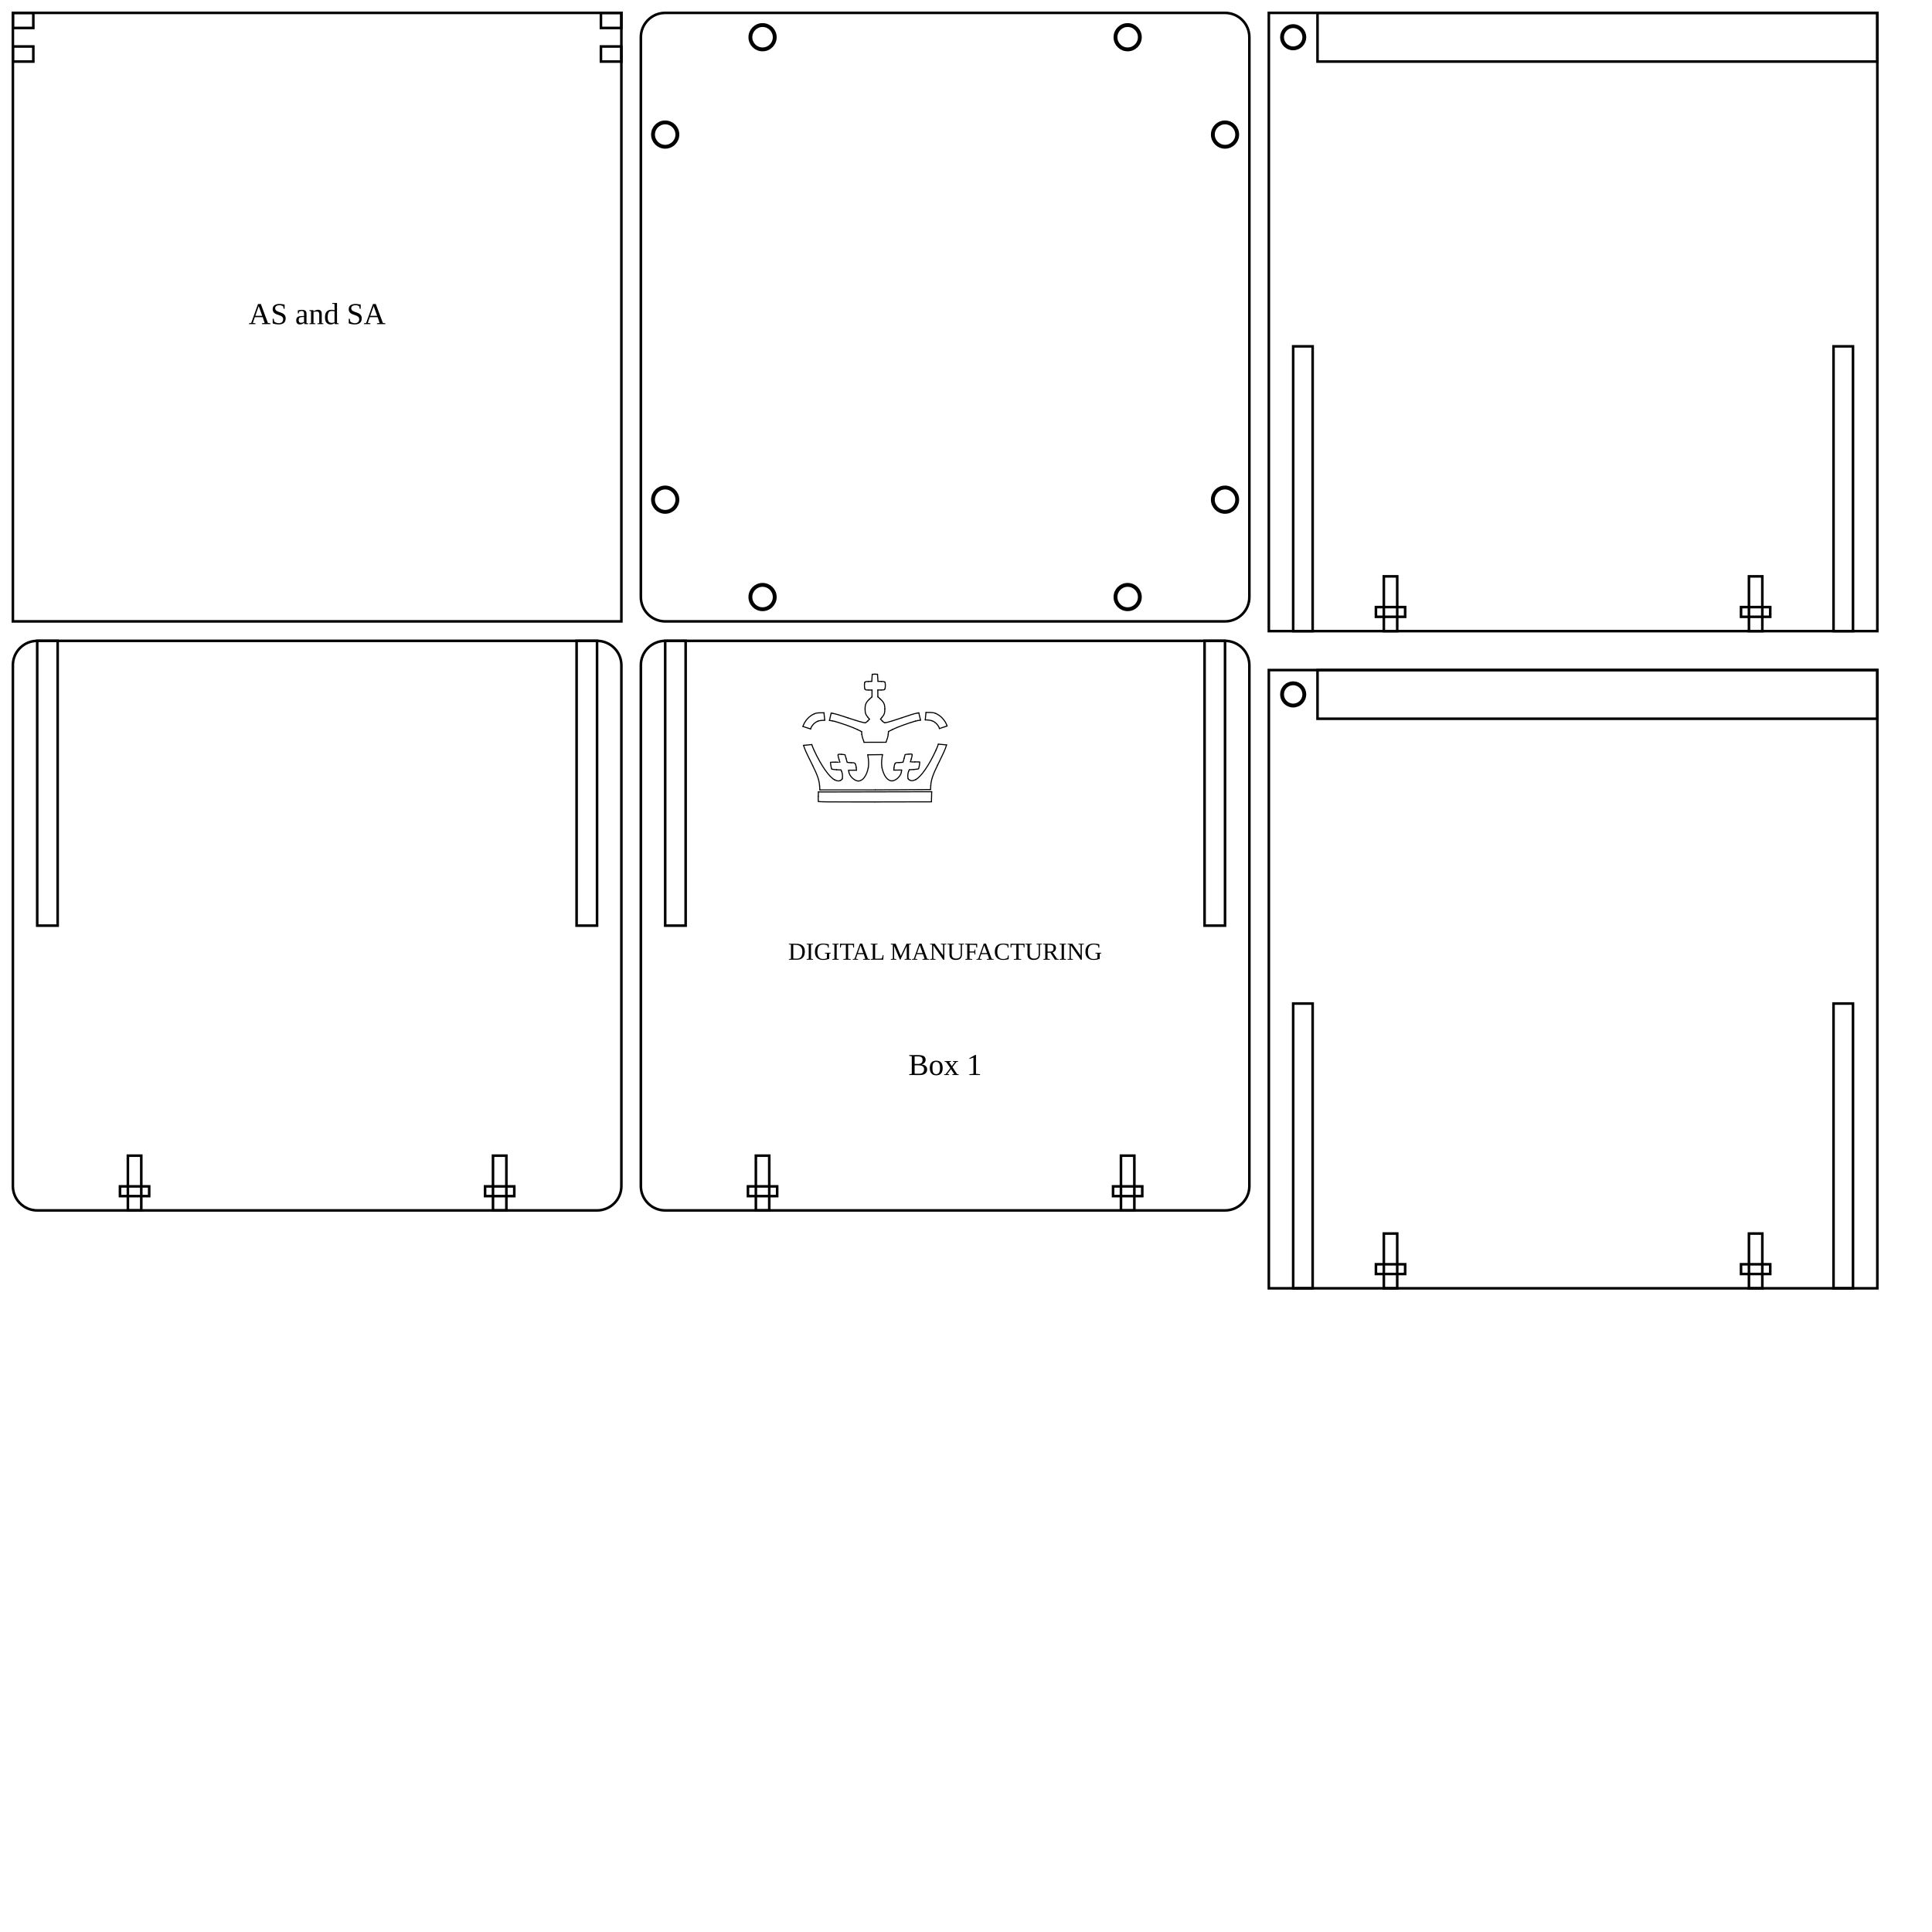
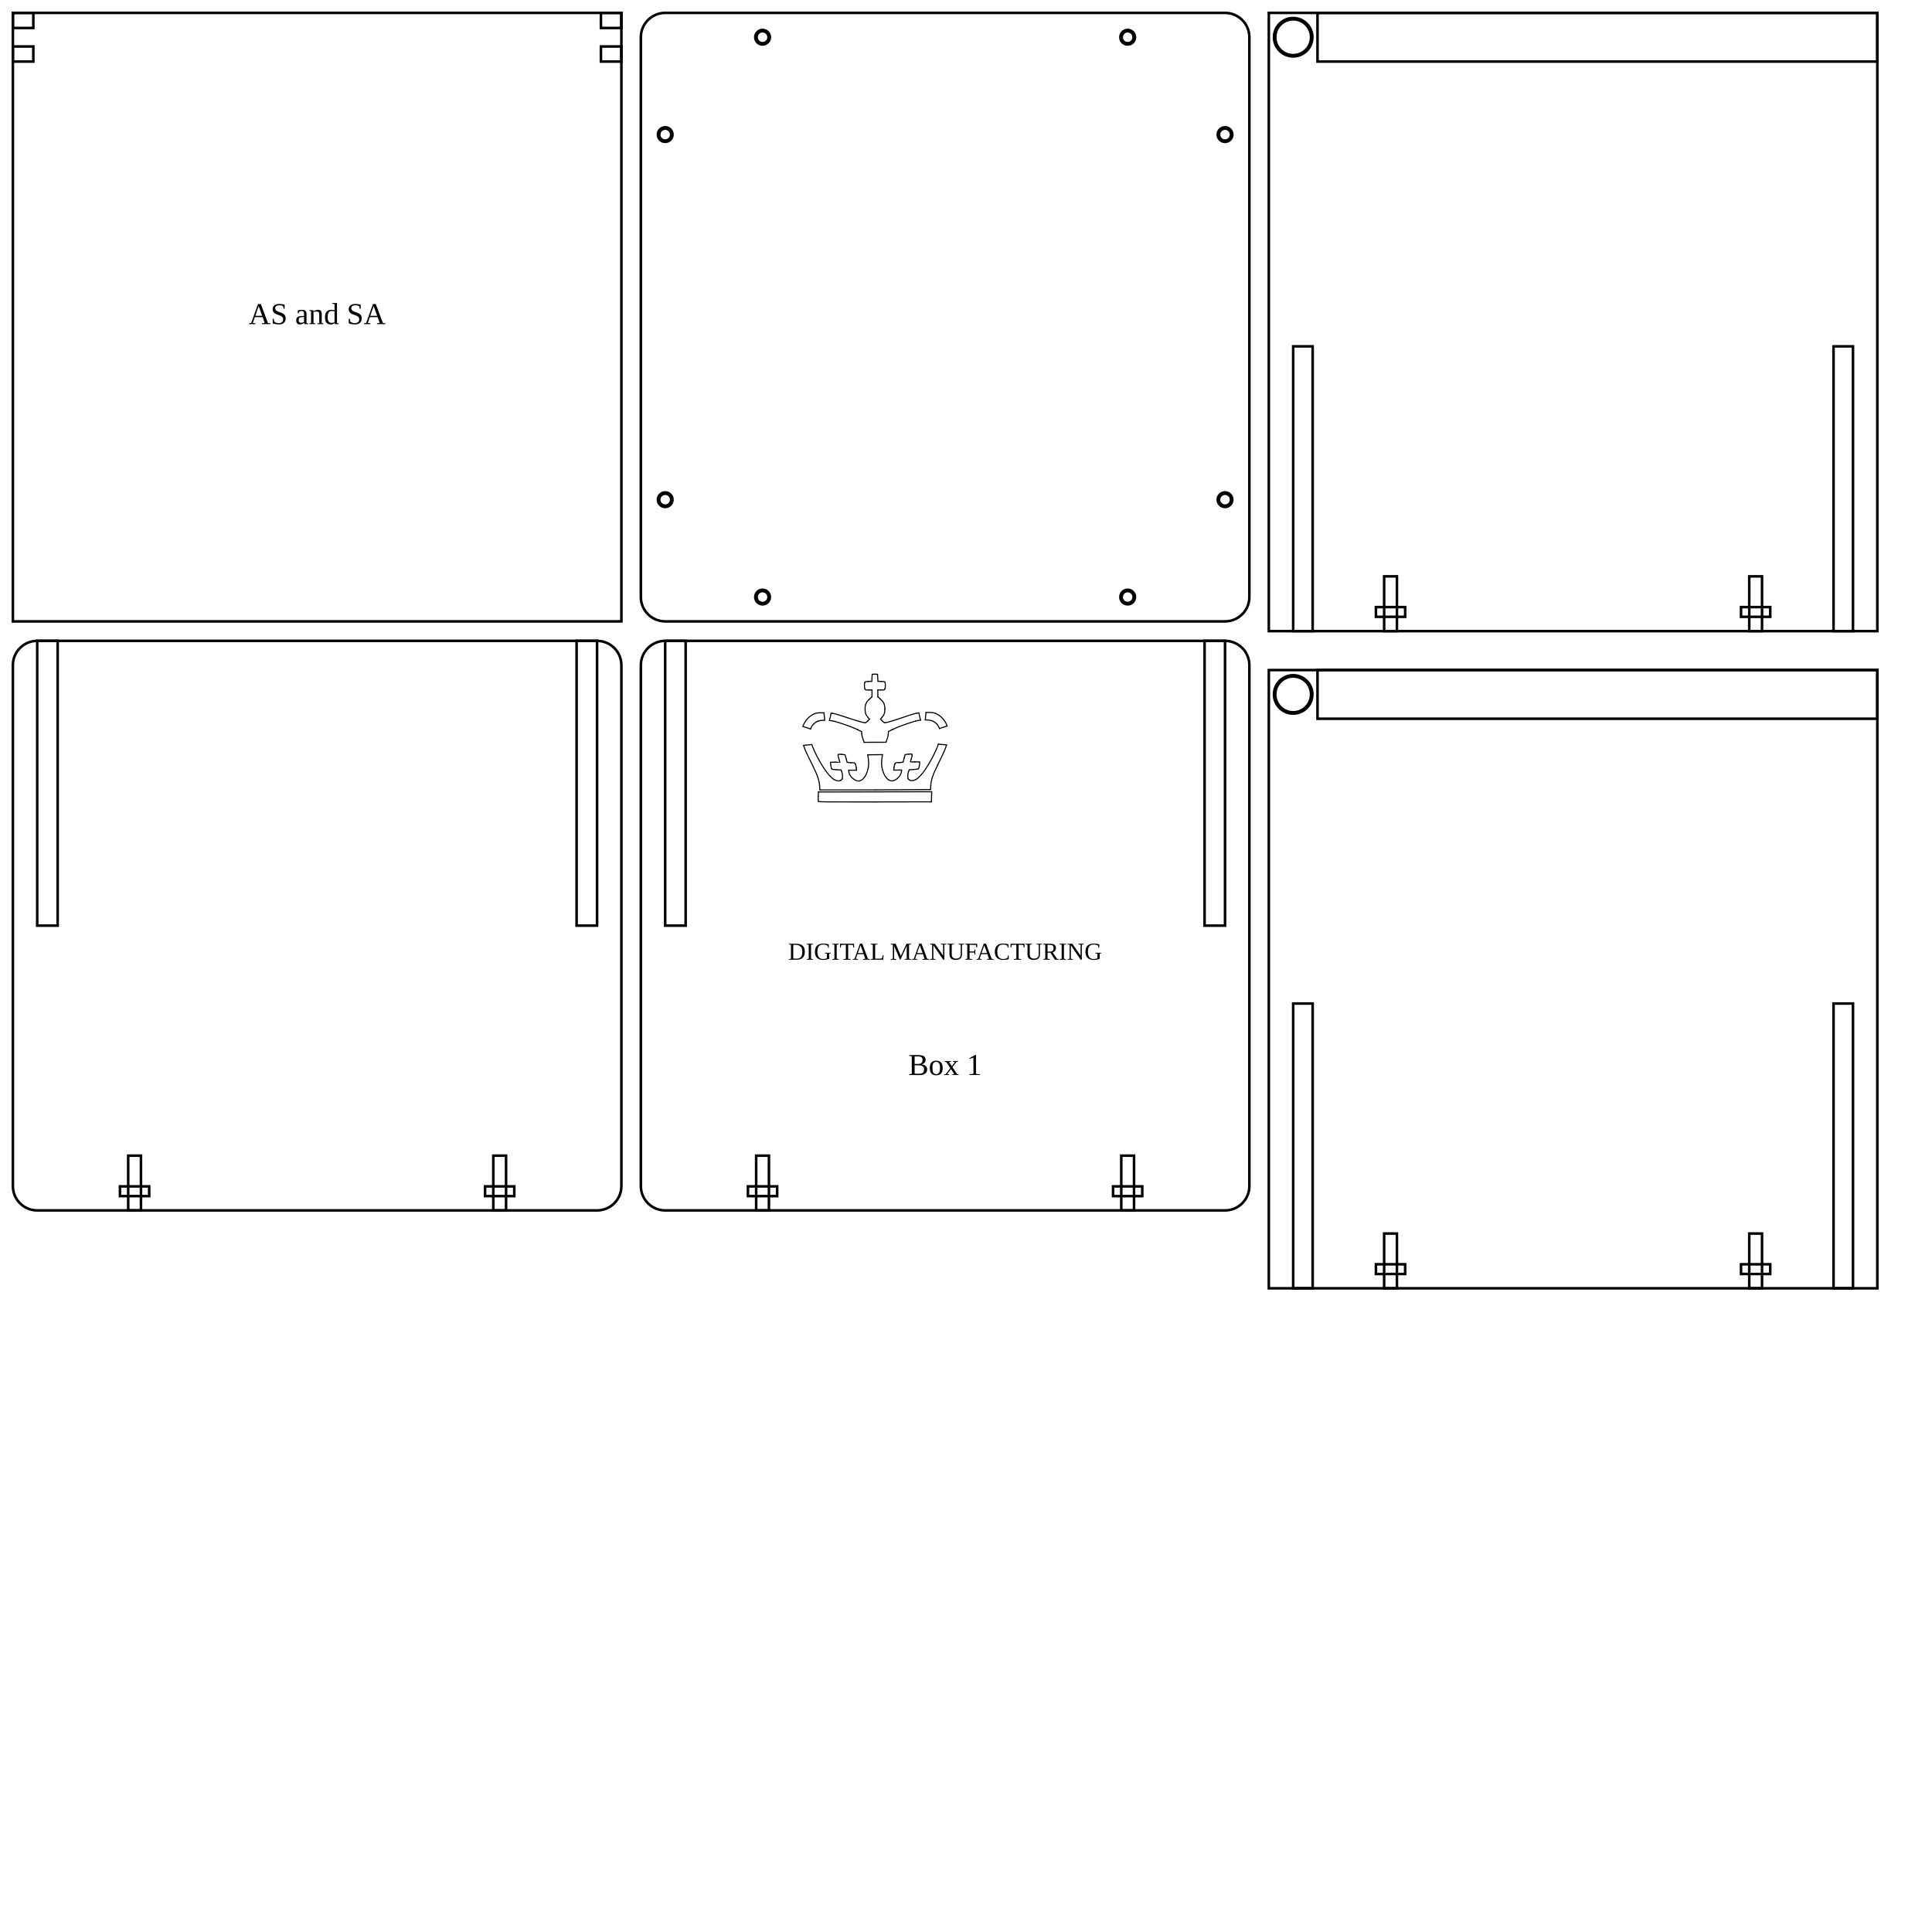
<svg xmlns="http://www.w3.org/2000/svg" viewBox="0 0 1500 1500" version="1.1">
  <rect x="10" y="10" width="472.441" height="472.441" fill="none" stroke-width="2" stroke="black" rx="0" ry="0" />
  <rect x="10" y="10" width="15.874" height="11.717" fill="none" stroke-width="2" stroke="black" rx="0" ry="0" />
  <rect x="10" y="36.079" width="15.874" height="11.717" fill="none" stroke-width="2" stroke="black" rx="0" ry="0" />
  <rect x="466.567" y="10" width="15.874" height="11.717" fill="none" stroke-width="2" stroke="black" rx="0" ry="0" />
  <rect x="466.567" y="36.079" width="15.874" height="11.717" fill="none" stroke-width="2" stroke="black" rx="0" ry="0" />
  <text x="246.22" y="246.22" dominant-baseline="middle" text-anchor="middle" font-size="23.622">AS and SA</text>
  <rect x="497.559" y="10" width="472.441" height="472.441" fill="none" stroke-width="2" stroke="black" rx="18.898" ry="18.898" />
-   <circle cx="592.047" cy="28.898" fill="none" stroke="black" stroke-width="3" r="9.449" />
-   <circle cx="875.512" cy="28.898" fill="none" stroke="black" stroke-width="3" r="9.449" />
-   <circle cx="592.047" cy="463.543" fill="none" stroke="black" stroke-width="3" r="9.449" />
-   <circle cx="875.512" cy="463.543" fill="none" stroke="black" stroke-width="3" r="9.449" />
-   <circle cx="516.457" cy="104.488" fill="none" stroke="black" stroke-width="3" r="9.449" />
-   <circle cx="951.102" cy="104.488" fill="none" stroke="black" stroke-width="3" r="9.449" />
-   <circle cx="516.457" cy="387.953" fill="none" stroke="black" stroke-width="3" r="9.449" />
-   <circle cx="951.102" cy="387.953" fill="none" stroke="black" stroke-width="3" r="9.449" />
+   <circle cx="592.047" cy="28.898" fill="none" stroke="black" stroke-width="3" r="5.16" />
+   <circle cx="875.512" cy="28.898" fill="none" stroke="black" stroke-width="3" r="5.16" />
+   <circle cx="592.047" cy="463.543" fill="none" stroke="black" stroke-width="3" r="5.16" />
+   <circle cx="875.512" cy="463.543" fill="none" stroke="black" stroke-width="3" r="5.16" />
+   <circle cx="516.457" cy="104.488" fill="none" stroke="black" stroke-width="3" r="5.16" />
+   <circle cx="951.102" cy="104.488" fill="none" stroke="black" stroke-width="3" r="5.16" />
+   <circle cx="516.457" cy="387.953" fill="none" stroke="black" stroke-width="3" r="5.16" />
+   <circle cx="951.102" cy="387.953" fill="none" stroke="black" stroke-width="3" r="5.16" />
  <rect x="10" y="497.559" width="472.441" height="442.205" fill="none" stroke-width="2" stroke="black" rx="18.898" ry="18.898" />
-   <rect x="99.291" y="897.244" width="10.394" height="42.52" fill="none" stroke-width="2" stroke="black" rx="0" ry="0" />
+   <rect x="99.528" y="897.244" width="9.921" height="42.52" fill="none" stroke-width="2" stroke="black" rx="0" ry="0" />
  <rect x="93.15" y="921.102" width="22.677" height="7.559" fill="none" stroke-width="2" stroke="black" rx="0" ry="0" />
-   <rect x="382.756" y="897.244" width="10.394" height="42.52" fill="none" stroke-width="2" stroke="black" rx="0" ry="0" />
+   <rect x="382.992" y="897.244" width="9.921" height="42.52" fill="none" stroke-width="2" stroke="black" rx="0" ry="0" />
  <rect x="376.614" y="921.102" width="22.677" height="7.559" fill="none" stroke-width="2" stroke="black" rx="0" ry="0" />
  <rect x="28.898" y="497.559" width="15.874" height="221.102" fill="none" stroke-width="2" stroke="black" rx="0" ry="0" />
  <rect x="447.669" y="497.559" width="15.874" height="221.102" fill="none" stroke-width="2" stroke="black" rx="0" ry="0" />
  <rect x="497.559" y="497.559" width="472.441" height="442.205" fill="none" stroke-width="2" stroke="black" rx="18.898" ry="18.898" />
-   <rect x="586.85" y="897.244" width="10.394" height="42.52" fill="none" stroke-width="2" stroke="black" rx="0" ry="0" />
+   <rect x="587.087" y="897.244" width="9.921" height="42.52" fill="none" stroke-width="2" stroke="black" rx="0" ry="0" />
  <rect x="580.709" y="921.102" width="22.677" height="7.559" fill="none" stroke-width="2" stroke="black" rx="0" ry="0" />
-   <rect x="870.315" y="897.244" width="10.394" height="42.52" fill="none" stroke-width="2" stroke="black" rx="0" ry="0" />
+   <rect x="870.551" y="897.244" width="9.921" height="42.52" fill="none" stroke-width="2" stroke="black" rx="0" ry="0" />
  <rect x="864.173" y="921.102" width="22.677" height="7.559" fill="none" stroke-width="2" stroke="black" rx="0" ry="0" />
  <rect x="516.457" y="497.559" width="15.874" height="221.102" fill="none" stroke-width="2" stroke="black" rx="0" ry="0" />
  <rect x="935.228" y="497.559" width="15.874" height="221.102" fill="none" stroke-width="2" stroke="black" rx="0" ry="0" />
  <g id="layer1" transform="translate(147.5591 247.5591)    scale(3.5 3.5)">
    <path d="m 139.352,105.927 c -0.016,0.539 -0.006,1.043 0.022,1.119" style="fill:none;stroke:#000000;stroke-width:0.238;stroke-linecap:round" id="path51" />
    <path d="m 139.374,107.046 c 0.042,0.114 2.232,0.134 12.567,0.112" style="fill:none;stroke:#000000;stroke-width:0.238;stroke-linecap:round" id="path53" />
    <path d="m 137.654,90.974 c 0.209,-0.739 0.891,-1.462 1.634,-1.734" style="fill:none;stroke:#000000;stroke-width:0.238;stroke-linecap:round" id="path55" />
    <path d="m 138.455,87.624 c -1.132,0.479 -2.127,1.589 -2.503,2.793" style="fill:none;stroke:#000000;stroke-width:0.238;stroke-linecap:round" id="path57" />
    <path d="m 140.621,87.384 c -1.442,-0.004 -1.638,0.018 -2.165,0.24" style="fill:none;stroke:#000000;stroke-width:0.238;stroke-linecap:round" id="path59" />
    <path d="m 139.288,89.241 c 0.363,-0.133 0.908,-0.201 1.504,-0.208" style="fill:none;stroke:#000000;stroke-width:0.238;stroke-linecap:round" id="path61" />
    <path d="m 155.856,91.076 c 0.958,-0.484 3.455,-1.399 5.024,-1.842" style="fill:none;stroke:#000000;stroke-width:0.238;stroke-linecap:round" id="path63" />
    <path d="m 154.387,93.918 c 0.276,-0.719 0.459,-1.375 0.49,-1.76" style="fill:none;stroke:#000000;stroke-width:0.238;stroke-linecap:round" id="path65" />
    <path d="m 149.019,92.177 c 0.033,0.384 0.22,1.04 0.5,1.757" style="fill:none;stroke:#000000;stroke-width:0.238;stroke-linecap:round" id="path67" />
    <path d="m 142.999,89.291 c 1.571,0.433 4.074,1.333 5.035,1.81" style="fill:none;stroke:#000000;stroke-width:0.238;stroke-linecap:round" id="path69" />
    <path d="m 142.489,89.175 c 0.178,0.033 0.349,0.072 0.51,0.116" style="fill:none;stroke:#000000;stroke-width:0.238;stroke-linecap:round" id="path71" />
    <path d="m 141.837,89.082 c 0.222,0.023 0.441,0.054 0.652,0.093" style="fill:none;stroke:#000000;stroke-width:0.238;stroke-linecap:round" id="path73" />
    <path d="m 142.547,87.508 c -0.113,-0.02 -0.222,-0.037 -0.332,-0.052" style="fill:none;stroke:#000000;stroke-width:0.238;stroke-linecap:round" id="path75" />
    <path d="m 145.923,88.509 c -1.761,-0.587 -2.634,-0.867 -3.376,-1.001" style="fill:none;stroke:#000000;stroke-width:0.238;stroke-linecap:round" id="path77" />
    <path d="m 149.761,89.616 c -0.324,0 -1.739,-0.408 -3.837,-1.107" style="fill:none;stroke:#000000;stroke-width:0.238;stroke-linecap:round" id="path79" />
    <path d="m 150.329,89.205 c -0.21,0.226 -0.466,0.411 -0.568,0.411" style="fill:none;stroke:#000000;stroke-width:0.238;stroke-linecap:round" id="path81" />
    <path d="m 149.742,86.547 c -3.8e-4,0.908 0.109,1.221 0.658,1.877" style="fill:none;stroke:#000000;stroke-width:0.238;stroke-linecap:round" id="path83" />
    <path d="m 150.727,84.345 c -0.782,0.719 -0.984,1.173 -0.985,2.202" style="fill:none;stroke:#000000;stroke-width:0.238;stroke-linecap:round" id="path85" />
    <path d="m 149.687,82.067 c 0.092,0.254 0.133,0.267 0.843,0.267" style="fill:none;stroke:#000000;stroke-width:0.238;stroke-linecap:round" id="path87" />
    <path d="m 149.652,80.699 c -0.091,0.355 -0.072,1.071 0.035,1.367" style="fill:none;stroke:#000000;stroke-width:0.238;stroke-linecap:round" id="path89" />
    <path d="m 150.468,80.439 c -0.686,0.027 -0.763,0.052 -0.816,0.26" style="fill:none;stroke:#000000;stroke-width:0.238;stroke-linecap:round" id="path91" />
    <path d="m 154.178,80.685 c -0.054,-0.208 -0.132,-0.232 -0.818,-0.255" style="fill:none;stroke:#000000;stroke-width:0.238;stroke-linecap:round" id="path93" />
    <path d="m 154.15,82.053 c 0.106,-0.297 0.12,-1.014 0.027,-1.368" style="fill:none;stroke:#000000;stroke-width:0.238;stroke-linecap:round" id="path95" />
    <path d="m 153.31,82.325 c 0.709,-0.005 0.75,-0.018 0.841,-0.272" style="fill:none;stroke:#000000;stroke-width:0.238;stroke-linecap:round" id="path97" />
    <path d="m 154.121,86.533 c -0.006,-1.029 -0.212,-1.481 -0.997,-2.196" style="fill:none;stroke:#000000;stroke-width:0.238;stroke-linecap:round" id="path99" />
    <path d="m 153.474,88.414 c 0.545,-0.66 0.653,-0.973 0.647,-1.881" style="fill:none;stroke:#000000;stroke-width:0.238;stroke-linecap:round" id="path101" />
    <path d="m 154.121,89.602 c -0.103,6.82e-4 -0.359,-0.182 -0.571,-0.407" style="fill:none;stroke:#000000;stroke-width:0.238;stroke-linecap:round" id="path103" />
    <path d="m 157.951,88.47 c -2.094,0.712 -3.506,1.13 -3.831,1.132" style="fill:none;stroke:#000000;stroke-width:0.238;stroke-linecap:round" id="path105" />
    <path d="m 161.322,87.448 c -0.741,0.139 -1.613,0.425 -3.37,1.022" style="fill:none;stroke:#000000;stroke-width:0.238;stroke-linecap:round" id="path107" />
    <path d="m 161.653,87.394 c -0.109,0.015 -0.219,0.033 -0.331,0.054" style="fill:none;stroke:#000000;stroke-width:0.238;stroke-linecap:round" id="path109" />
    <path d="m 161.39,89.115 c 0.21,-0.04 0.429,-0.073 0.651,-0.097" style="fill:none;stroke:#000000;stroke-width:0.238;stroke-linecap:round" id="path111" />
    <path d="m 160.88,89.234 c 0.161,-0.045 0.332,-0.085 0.51,-0.119" style="fill:none;stroke:#000000;stroke-width:0.238;stroke-linecap:round" id="path113" />
    <path d="m 144.33,102.363 c -0.396,0.215 -0.759,0.188 -1.331,-0.097" style="fill:none;stroke:#000000;stroke-width:0.238;stroke-linecap:round" id="path115" />
    <path d="m 144.672,102.043 c -0.034,0.093 -0.188,0.237 -0.342,0.321" style="fill:none;stroke:#000000;stroke-width:0.238;stroke-linecap:round" id="path117" />
    <path d="m 144.56,100.435 c 0.171,0.359 0.234,1.273 0.112,1.608" style="fill:none;stroke:#000000;stroke-width:0.238;stroke-linecap:round" id="path119" />
    <path d="m 142.358,99.856 c 0.058,0.061 0.538,0.134 1.067,0.163" style="fill:none;stroke:#000000;stroke-width:0.238;stroke-linecap:round" id="path121" />
    <path d="m 142.102,98.377 c -0.091,0.096 0.124,1.34 0.256,1.479" style="fill:none;stroke:#000000;stroke-width:0.238;stroke-linecap:round" id="path123" />
    <path d="m 143.154,98.339 c -0.542,-0.018 -1.015,-3.96e-4 -1.052,0.038" style="fill:none;stroke:#000000;stroke-width:0.238;stroke-linecap:round" id="path125" />
    <path d="m 144.139,98.327 c 0,0.024 -0.443,0.029 -0.985,0.012" style="fill:none;stroke:#000000;stroke-width:0.238;stroke-linecap:round" id="path127" />
    <path d="m 143.743,96.818 c 0,0.14 0.089,0.527 0.198,0.86" style="fill:none;stroke:#000000;stroke-width:0.238;stroke-linecap:round" id="path129" />
    <path d="m 144.479,96.602 c -0.726,-0.038 -0.737,-0.035 -0.737,0.216" style="fill:none;stroke:#000000;stroke-width:0.238;stroke-linecap:round" id="path131" />
    <path d="m 145.28,96.708 c -0.035,-0.037 -0.395,-0.085 -0.801,-0.106" style="fill:none;stroke:#000000;stroke-width:0.238;stroke-linecap:round" id="path133" />
    <path d="m 145.522,97.501 c -0.098,-0.399 -0.207,-0.756 -0.242,-0.793" style="fill:none;stroke:#000000;stroke-width:0.238;stroke-linecap:round" id="path135" />
    <path d="m 145.768,98.343 c -0.037,-0.064 -0.148,-0.442 -0.246,-0.842" style="fill:none;stroke:#000000;stroke-width:0.238;stroke-linecap:round" id="path137" />
    <path d="m 146.621,98.458 c -0.469,0 -0.812,-0.047 -0.853,-0.116" style="fill:none;stroke:#000000;stroke-width:0.238;stroke-linecap:round" id="path139" />
    <path d="m 147.563,98.71 c -0.145,-0.232 -0.221,-0.252 -0.942,-0.252" style="fill:none;stroke:#000000;stroke-width:0.238;stroke-linecap:round" id="path141" />
    <path d="m 142.999,102.266 c -1.204,-0.601 -3.017,-3.195 -4.552,-6.513" style="fill:none;stroke:#000000;stroke-width:0.238;stroke-linecap:round" id="path143" />
    <path d="m 148.246,102.516 c -0.844,0 -1.982,-1.073 -2.098,-1.978" style="fill:none;stroke:#000000;stroke-width:0.238;stroke-linecap:round" id="path145" />
    <path d="m 150.441,99.597 c -0.351,1.768 -1.216,2.918 -2.195,2.918" style="fill:none;stroke:#000000;stroke-width:0.238;stroke-linecap:round" id="path147" />
    <path d="m 150.33,96.708 c 0.215,1.122 0.26,2.137 0.111,2.889" style="fill:none;stroke:#000000;stroke-width:0.238;stroke-linecap:round" id="path149" />
    <path d="m 153.498,99.588 c -0.155,-0.759 -0.114,-1.786 0.1,-2.922" style="fill:none;stroke:#000000;stroke-width:0.238;stroke-linecap:round" id="path151" />
    <path d="m 155.709,102.492 c -0.979,0.006 -1.85,-1.138 -2.212,-2.904" style="fill:none;stroke:#000000;stroke-width:0.238;stroke-linecap:round" id="path153" />
    <path d="m 157.796,100.5 c -0.11,0.906 -1.242,1.986 -2.086,1.992" style="fill:none;stroke:#000000;stroke-width:0.238;stroke-linecap:round" id="path155" />
    <path d="m 156.371,98.683 c -0.086,0.139 -0.18,0.514 -0.21,0.834" style="fill:none;stroke:#000000;stroke-width:0.238;stroke-linecap:round" id="path157" />
    <path d="m 157.311,98.425 c -0.721,0.005 -0.797,0.025 -0.941,0.258" style="fill:none;stroke:#000000;stroke-width:0.238;stroke-linecap:round" id="path159" />
    <path d="m 158.164,98.303 c -0.04,0.069 -0.383,0.118 -0.852,0.121" style="fill:none;stroke:#000000;stroke-width:0.238;stroke-linecap:round" id="path161" />
    <path d="m 158.405,97.46 c -0.096,0.4 -0.204,0.779 -0.241,0.843" style="fill:none;stroke:#000000;stroke-width:0.238;stroke-linecap:round" id="path163" />
    <path d="m 158.642,96.666 c -0.035,0.037 -0.142,0.395 -0.237,0.794" style="fill:none;stroke:#000000;stroke-width:0.238;stroke-linecap:round" id="path165" />
    <path d="m 159.442,96.555 c -0.405,0.024 -0.765,0.074 -0.8,0.111" style="fill:none;stroke:#000000;stroke-width:0.238;stroke-linecap:round" id="path167" />
    <path d="m 160.18,96.766 c -0.002,-0.251 -0.012,-0.255 -0.738,-0.211" style="fill:none;stroke:#000000;stroke-width:0.238;stroke-linecap:round" id="path169" />
    <path d="m 159.987,97.627 c 0.107,-0.333 0.194,-0.721 0.193,-0.861" style="fill:none;stroke:#000000;stroke-width:0.238;stroke-linecap:round" id="path171" />
    <path d="m 159.792,98.277 c -1.1e-4,-0.024 0.087,-0.317 0.195,-0.65" style="fill:none;stroke:#000000;stroke-width:0.238;stroke-linecap:round" id="path173" />
    <path d="m 160.777,98.283 c -0.542,0.021 -0.985,0.019 -0.985,-0.005" style="fill:none;stroke:#000000;stroke-width:0.238;stroke-linecap:round" id="path175" />
    <path d="m 161.829,98.315 c -0.037,-0.039 -0.511,-0.053 -1.052,-0.032" style="fill:none;stroke:#000000;stroke-width:0.238;stroke-linecap:round" id="path177" />
    <path d="m 161.582,99.795 c 0.131,-0.14 0.339,-1.385 0.247,-1.48" style="fill:none;stroke:#000000;stroke-width:0.238;stroke-linecap:round" id="path179" />
    <path d="m 160.516,99.965 c 0.529,-0.032 1.009,-0.109 1.066,-0.17" style="fill:none;stroke:#000000;stroke-width:0.238;stroke-linecap:round" id="path181" />
    <path d="m 143.941,97.678 c 0.109,0.333 0.198,0.625 0.198,0.649" style="fill:none;stroke:#000000;stroke-width:0.238;stroke-linecap:round" id="path183" />
    <path d="m 159.28,101.997 c -0.124,-0.334 -0.066,-1.249 0.103,-1.608" style="fill:none;stroke:#000000;stroke-width:0.238;stroke-linecap:round" id="path185" />
    <path d="m 159.624,102.315 c -0.155,-0.083 -0.309,-0.226 -0.344,-0.318" style="fill:none;stroke:#000000;stroke-width:0.238;stroke-linecap:round" id="path187" />
    <path d="m 160.955,102.209 c -0.57,0.289 -0.933,0.318 -1.33,0.106" style="fill:none;stroke:#000000;stroke-width:0.238;stroke-linecap:round" id="path189" />
    <path d="m 165.469,95.668 c -1.516,3.328 -3.313,5.932 -4.514,6.541" style="fill:none;stroke:#000000;stroke-width:0.238;stroke-linecap:round" id="path191" />
    <path d="m 165.992,94.344 c -0.139,0.421 -0.313,0.862 -0.524,1.324" style="fill:none;stroke:#000000;stroke-width:0.238;stroke-linecap:round" id="path193" />
    <path d="m 165.822,98.995 c 1.546,-3.167 1.674,-3.453 1.995,-4.486" style="fill:none;stroke:#000000;stroke-width:0.238;stroke-linecap:round" id="path195" />
    <path d="m 147.777,99.543 c -0.032,-0.319 -0.128,-0.694 -0.214,-0.832" style="fill:none;stroke:#000000;stroke-width:0.238;stroke-linecap:round" id="path197" />
    <path d="m 138.113,99.083 c 1.081,2.182 1.461,3.305 1.54,4.551" style="fill:none;stroke:#000000;stroke-width:0.238;stroke-linecap:round" id="path199" />
    <path d="m 136.092,94.609 c 0.327,1.031 0.456,1.316 2.021,4.473" style="fill:none;stroke:#000000;stroke-width:0.238;stroke-linecap:round" id="path201" />
    <path d="m 138.448,95.754 c -0.213,-0.461 -0.39,-0.901 -0.531,-1.321" style="fill:none;stroke:#000000;stroke-width:0.238;stroke-linecap:round" id="path203" />
    <path d="m 164.309,103.556 c 0.071,-1.247 0.445,-2.372 1.513,-4.561" style="fill:none;stroke:#000000;stroke-width:0.238;stroke-linecap:round" id="path205" />
    <path d="m 165.414,87.539 c -0.528,-0.22 -0.724,-0.24 -2.166,-0.227" style="fill:none;stroke:#000000;stroke-width:0.238;stroke-linecap:round" id="path207" />
    <path d="m 167.933,90.316 c -0.383,-1.201 -1.384,-2.305 -2.519,-2.777" style="fill:none;stroke:#000000;stroke-width:0.238;stroke-linecap:round" id="path209" />
    <path d="m 164.591,89.16 c 0.744,0.267 1.43,0.986 1.644,1.723" style="fill:none;stroke:#000000;stroke-width:0.238;stroke-linecap:round" id="path211" />
    <path d="m 163.085,88.962 c 0.596,0.003 1.142,0.068 1.505,0.198" style="fill:none;stroke:#000000;stroke-width:0.238;stroke-linecap:round" id="path213" />
    <path d="m 139.381,104.947 -0.029,0.98" style="fill:none;stroke:#000000;stroke-width:0.238;stroke-linecap:round" id="path215" />
    <path d="m 164.514,104.894 -25.133,0.053" style="fill:none;stroke:#000000;stroke-width:0.238;stroke-linecap:round" id="path217" />
    <path d="m 164.458,107.131 0.056,-2.237" style="fill:none;stroke:#000000;stroke-width:0.238;stroke-linecap:round" id="path219" />
    <path d="m 151.941,107.158 12.517,-0.026" style="fill:none;stroke:#000000;stroke-width:0.238;stroke-linecap:round" id="path221" />
    <path d="m 135.952,90.417 1.702,0.557" style="fill:none;stroke:#000000;stroke-width:0.238;stroke-linecap:round" id="path223" />
    <path d="m 140.792,89.033 -0.172,-1.649" style="fill:none;stroke:#000000;stroke-width:0.238;stroke-linecap:round" id="path225" />
    <path d="m 154.926,91.545 0.929,-0.469" style="fill:none;stroke:#000000;stroke-width:0.238;stroke-linecap:round" id="path227" />
    <path d="m 154.877,92.159 0.049,-0.613" style="fill:none;stroke:#000000;stroke-width:0.238;stroke-linecap:round" id="path229" />
    <path d="m 149.519,93.934 4.868,-0.015" style="fill:none;stroke:#000000;stroke-width:0.238;stroke-linecap:round" id="path231" />
    <path d="m 148.966,91.564 0.053,0.613" style="fill:none;stroke:#000000;stroke-width:0.238;stroke-linecap:round" id="path233" />
    <path d="m 148.034,91.101 0.932,0.463" style="fill:none;stroke:#000000;stroke-width:0.238;stroke-linecap:round" id="path235" />
    <path d="m 142.215,87.456 -0.378,1.626" style="fill:none;stroke:#000000;stroke-width:0.238;stroke-linecap:round" id="path237" />
    <path d="m 150.711,88.795 -0.382,0.411" style="fill:none;stroke:#000000;stroke-width:0.238;stroke-linecap:round" id="path239" />
    <path d="m 150.4,88.424 0.31,0.371" style="fill:none;stroke:#000000;stroke-width:0.238;stroke-linecap:round" id="path241" />
    <path d="m 151.273,83.842 -0.546,0.503" style="fill:none;stroke:#000000;stroke-width:0.238;stroke-linecap:round" id="path243" />
    <path d="m 151.276,82.334 -0.002,1.508" style="fill:none;stroke:#000000;stroke-width:0.238;stroke-linecap:round" id="path245" />
    <path d="m 150.53,82.334 h 0.746" style="fill:none;stroke:#000000;stroke-width:0.238;stroke-linecap:round" id="path247" />
    <path d="m 151.226,80.409 -0.758,0.03" style="fill:none;stroke:#000000;stroke-width:0.238;stroke-linecap:round" id="path249" />
    <path d="m 151.325,78.849 -0.099,1.56" style="fill:none;stroke:#000000;stroke-width:0.238;stroke-linecap:round" id="path251" />
    <path d="m 151.91,78.817 -0.584,0.032" style="fill:none;stroke:#000000;stroke-width:0.238;stroke-linecap:round" id="path253" />
    <path d="m 152.494,78.845 -0.585,-0.028" style="fill:none;stroke:#000000;stroke-width:0.238;stroke-linecap:round" id="path255" />
    <path d="m 152.602,80.405 -0.108,-1.56" style="fill:none;stroke:#000000;stroke-width:0.238;stroke-linecap:round" id="path257" />
    <path d="m 153.36,80.43 -0.758,-0.025" style="fill:none;stroke:#000000;stroke-width:0.238;stroke-linecap:round" id="path259" />
    <path d="m 152.564,82.33 0.746,-0.005" style="fill:none;stroke:#000000;stroke-width:0.238;stroke-linecap:round" id="path261" />
    <path d="m 152.575,83.838 -0.011,-1.508" style="fill:none;stroke:#000000;stroke-width:0.238;stroke-linecap:round" id="path263" />
    <path d="m 153.124,84.337 -0.549,-0.499" style="fill:none;stroke:#000000;stroke-width:0.238;stroke-linecap:round" id="path265" />
    <path d="M 153.166,88.787 153.474,88.414" style="fill:none;stroke:#000000;stroke-width:0.238;stroke-linecap:round" id="path267" />
    <path d="m 153.55,89.195 -0.384,-0.408" style="fill:none;stroke:#000000;stroke-width:0.238;stroke-linecap:round" id="path269" />
    <path d="M 162.041,89.018 161.653,87.394" style="fill:none;stroke:#000000;stroke-width:0.238;stroke-linecap:round" id="path271" />
    <path d="m 144.387,100.071 0.173,0.364" style="fill:none;stroke:#000000;stroke-width:0.238;stroke-linecap:round" id="path273" />
    <path d="m 143.425,100.019 0.962,0.052" style="fill:none;stroke:#000000;stroke-width:0.238;stroke-linecap:round" id="path275" />
    <path d="m 147.834,100.123 -0.057,-0.58" style="fill:none;stroke:#000000;stroke-width:0.238;stroke-linecap:round" id="path277" />
    <path d="m 146.095,100.123 h 1.739" style="fill:none;stroke:#000000;stroke-width:0.238;stroke-linecap:round" id="path279" />
    <path d="m 146.148,100.537 -0.053,-0.414" style="fill:none;stroke:#000000;stroke-width:0.238;stroke-linecap:round" id="path281" />
    <path d="m 153.598,96.666 -3.268,0.042" style="fill:none;stroke:#000000;stroke-width:0.238;stroke-linecap:round" id="path283" />
    <path d="m 157.846,100.086 -0.051,0.415" style="fill:none;stroke:#000000;stroke-width:0.238;stroke-linecap:round" id="path285" />
    <path d="m 156.107,100.097 1.739,-0.011" style="fill:none;stroke:#000000;stroke-width:0.238;stroke-linecap:round" id="path287" />
    <path d="m 156.161,99.516 -0.054,0.581" style="fill:none;stroke:#000000;stroke-width:0.238;stroke-linecap:round" id="path289" />
    <path d="m 159.554,100.023 0.961,-0.058" style="fill:none;stroke:#000000;stroke-width:0.238;stroke-linecap:round" id="path291" />
    <path d="m 167.817,94.509 -1.825,-0.165" style="fill:none;stroke:#000000;stroke-width:0.238;stroke-linecap:round" id="path293" />
    <path d="m 164.26,104.414 0.049,-0.859" style="fill:none;stroke:#000000;stroke-width:0.238;stroke-linecap:round" id="path295" />
    <path d="m 151.983,104.492 12.276,-0.078" style="fill:none;stroke:#000000;stroke-width:0.238;stroke-linecap:round" id="path297" />
    <path d="m 139.707,104.492 h 12.277" style="fill:none;stroke:#000000;stroke-width:0.238;stroke-linecap:round" id="path299" />
    <path d="m 139.653,103.634 0.054,0.858" style="fill:none;stroke:#000000;stroke-width:0.238;stroke-linecap:round" id="path301" />
    <path d="m 137.916,94.433 -1.824,0.177" style="fill:none;stroke:#000000;stroke-width:0.238;stroke-linecap:round" id="path303" />
    <path d="m 159.383,100.388 0.171,-0.365" style="fill:none;stroke:#000000;stroke-width:0.238;stroke-linecap:round" id="path305" />
    <path d="m 163.248,87.312 -0.162,1.65" style="fill:none;stroke:#000000;stroke-width:0.238;stroke-linecap:round" id="path307" />
    <path d="m 166.234,90.884 1.699,-0.568" style="fill:none;stroke:#000000;stroke-width:0.238;stroke-linecap:round" id="path309" />
  </g>
  <text x="733.78" y="829.213" dominant-baseline="middle" text-anchor="middle" font-size="23.622">Box 1</text>
  <text x="733.78" y="740.772" dominant-baseline="middle" text-anchor="middle" font-size="18.898">DIGITAL MANUFACTURING</text>
  <rect x="985.118" y="10" width="472.441" height="480.0" fill="none" stroke-width="2" stroke="black" rx="0" ry="0" />
  <rect x="1022.913" y="10" width="434.646" height="37.795" fill="none" stroke-width="2" stroke="black" rx="0" ry="0" />
-   <circle cx="1004.016" cy="28.898" fill="none" stroke="black" stroke-width="3" r="8.639" />
+   <circle cx="1004.016" cy="28.898" fill="none" stroke="black" stroke-width="3" r="14.398" />
  <rect x="1004.016" y="268.898" width="15.118" height="221.102" fill="none" stroke-width="2" stroke="black" rx="0" ry="0" />
  <rect x="1423.543" y="268.898" width="15.118" height="221.102" fill="none" stroke-width="2" stroke="black" rx="0" ry="0" />
-   <rect x="1074.409" y="447.48" width="10.394" height="42.52" fill="none" stroke-width="2" stroke="black" rx="0" ry="0" />
+   <rect x="1074.646" y="447.48" width="9.921" height="42.52" fill="none" stroke-width="2" stroke="black" rx="0" ry="0" />
  <rect x="1068.268" y="471.339" width="22.677" height="7.559" fill="none" stroke-width="2" stroke="black" rx="0" ry="0" />
-   <rect x="1357.874" y="447.48" width="10.394" height="42.52" fill="none" stroke-width="2" stroke="black" rx="0" ry="0" />
+   <rect x="1358.11" y="447.48" width="9.921" height="42.52" fill="none" stroke-width="2" stroke="black" rx="0" ry="0" />
  <rect x="1351.732" y="471.339" width="22.677" height="7.559" fill="none" stroke-width="2" stroke="black" rx="0" ry="0" />
  <rect x="985.118" y="520.236" width="472.441" height="480.0" fill="none" stroke-width="2" stroke="black" rx="0" ry="0" />
  <rect x="1022.913" y="520.236" width="434.646" height="37.795" fill="none" stroke-width="2" stroke="black" rx="0" ry="0" />
-   <circle cx="1004.016" cy="539.134" fill="none" stroke="black" stroke-width="3" r="8.639" />
+   <circle cx="1004.016" cy="539.134" fill="none" stroke="black" stroke-width="3" r="14.398" />
  <rect x="1004.016" y="779.134" width="15.118" height="221.102" fill="none" stroke-width="2" stroke="black" rx="0" ry="0" />
  <rect x="1423.543" y="779.134" width="15.118" height="221.102" fill="none" stroke-width="2" stroke="black" rx="0" ry="0" />
-   <rect x="1074.409" y="957.717" width="10.394" height="42.52" fill="none" stroke-width="2" stroke="black" rx="0" ry="0" />
+   <rect x="1074.646" y="957.717" width="9.921" height="42.52" fill="none" stroke-width="2" stroke="black" rx="0" ry="0" />
  <rect x="1068.268" y="981.575" width="22.677" height="7.559" fill="none" stroke-width="2" stroke="black" rx="0" ry="0" />
-   <rect x="1357.874" y="957.717" width="10.394" height="42.52" fill="none" stroke-width="2" stroke="black" rx="0" ry="0" />
+   <rect x="1358.11" y="957.717" width="9.921" height="42.52" fill="none" stroke-width="2" stroke="black" rx="0" ry="0" />
  <rect x="1351.732" y="981.575" width="22.677" height="7.559" fill="none" stroke-width="2" stroke="black" rx="0" ry="0" />
</svg>
